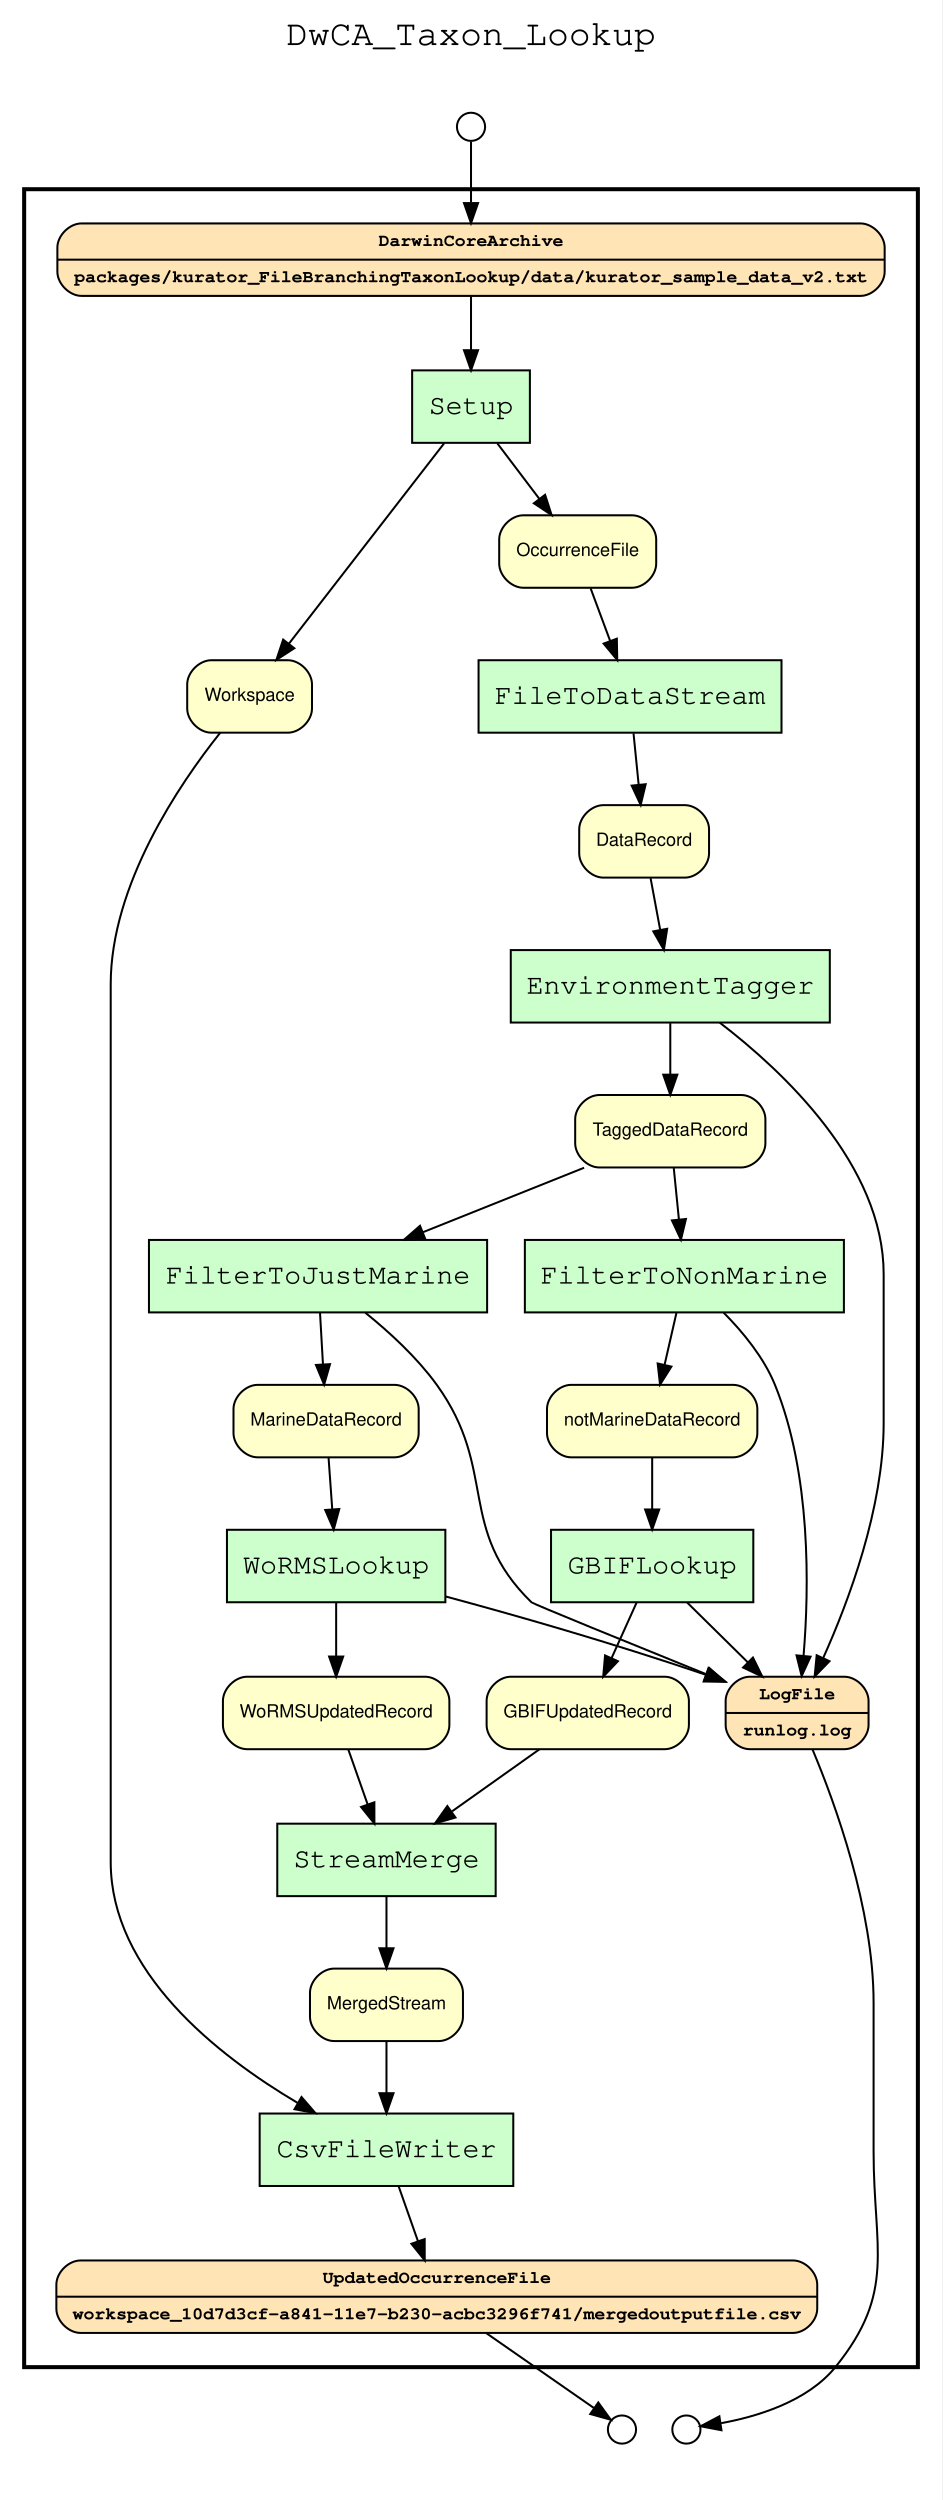
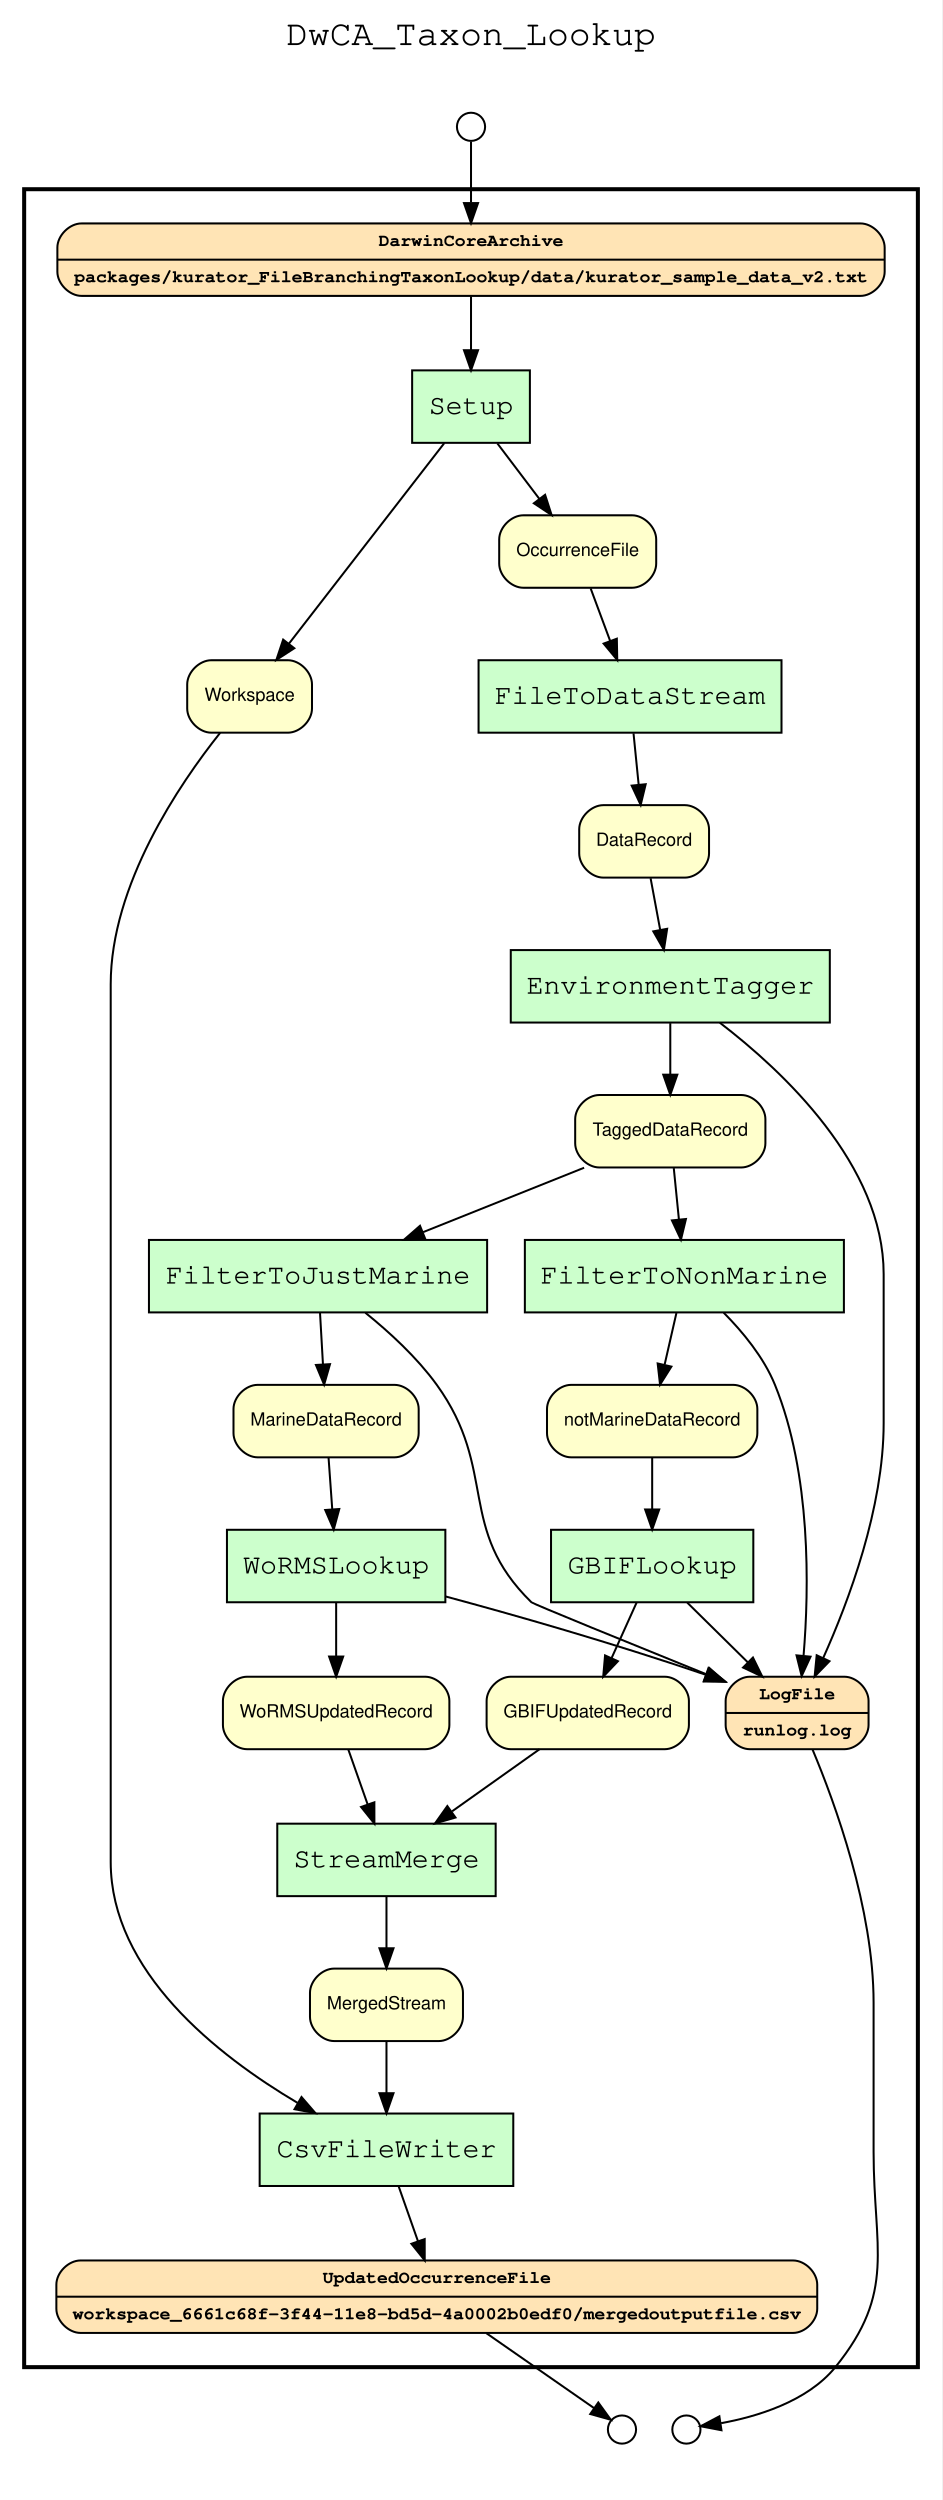
<svg xmlns="http://www.w3.org/2000/svg" width="468pt" height="1242pt" viewBox="0.00 0.00 468.00 1242.00">
  <g id="graph0" class="graph" transform="scale(1 1) rotate(0) translate(4 1238)">
    <polygon fill="white" stroke="none" points="-4,4 -4,-1238 464,-1238 464,4 -4,4" />
    <text text-anchor="middle" x="230" y="-1215.6" font-family="Courier,monospace" font-size="18.00">DwCA_Taxon_Lookup</text>
    <g id="clust1" class="cluster">
      <polygon fill="none" stroke="black" stroke-width="2" points="8,-62 8,-1144 452,-1144 452,-62 8,-62" />
    </g>
    <g id="clust2" class="cluster">
      <polygon fill="none" stroke="white" stroke-width="2" points="16,-70 16,-1136 444,-1136 444,-70 16,-70" />
    </g>
    <g id="clust3" class="cluster">
      <polygon fill="none" stroke="white" stroke-width="2" points="207,-1152 207,-1198 253,-1198 253,-1152 207,-1152" />
    </g>
    <g id="clust4" class="cluster">
      <polygon fill="none" stroke="white" stroke-width="2" points="215,-1160 215,-1190 245,-1190 245,-1160 215,-1160" />
    </g>
    <g id="clust5" class="cluster">
      <polygon fill="none" stroke="white" stroke-width="2" points="282,-8 282,-54 360,-54 360,-8 282,-8" />
    </g>
    <g id="clust6" class="cluster">
      <polygon fill="none" stroke="white" stroke-width="2" points="290,-16 290,-46 352,-46 352,-16 290,-16" />
    </g>
    <g id="node1" class="node">
      <polygon fill="#ccffcc" stroke="black" points="259.25,-1054 200.75,-1054 200.75,-1018 259.25,-1018 259.25,-1054" />
      <text text-anchor="middle" x="230" y="-1032.3" font-family="Courier,monospace" font-size="14.00">Setup</text>
    </g>
    <g id="node11" class="node">
      <path fill="#ffffcc" stroke="black" d="M139,-910C139,-910 101,-910 101,-910 95,-910 89,-904 89,-898 89,-898 89,-886 89,-886 89,-880 95,-874 101,-874 101,-874 139,-874 139,-874 145,-874 151,-880 151,-886 151,-886 151,-898 151,-898 151,-904 145,-910 139,-910" />
      <text text-anchor="middle" x="120" y="-889.8" font-family="Helvetica,sans-Serif" font-size="9.00">Workspace</text>
    </g>
    <g id="edge12" class="edge">
      <path fill="none" stroke="black" d="M216.731,-1017.87C197.488,-993.031 161.712,-946.846 139.476,-918.142" />
      <polygon fill="black" stroke="black" points="142.207,-915.951 133.316,-910.189 136.673,-920.238 142.207,-915.951" />
    </g>
    <g id="node12" class="node">
      <path fill="#ffffcc" stroke="black" d="M310,-982C310,-982 256,-982 256,-982 250,-982 244,-976 244,-970 244,-970 244,-958 244,-958 244,-952 250,-946 256,-946 256,-946 310,-946 310,-946 316,-946 322,-952 322,-958 322,-958 322,-970 322,-970 322,-976 316,-982 310,-982" />
      <text text-anchor="middle" x="283" y="-961.8" font-family="Helvetica,sans-Serif" font-size="9.00">OccurrenceFile</text>
    </g>
    <g id="edge13" class="edge">
      <path fill="none" stroke="black" d="M243.101,-1017.7C249.391,-1009.39 257.047,-999.277 263.965,-990.141" />
      <polygon fill="black" stroke="black" points="266.804,-992.19 270.05,-982.104 261.223,-987.964 266.804,-992.19" />
    </g>
    <g id="node2" class="node">
      <polygon fill="#ccffcc" stroke="black" points="384.25,-910 233.75,-910 233.75,-874 384.25,-874 384.25,-910" />
      <text text-anchor="middle" x="309" y="-888.3" font-family="Courier,monospace" font-size="14.00">FileToDataStream</text>
    </g>
    <g id="node13" class="node">
      <path fill="#ffffcc" stroke="black" d="M336.25,-838C336.25,-838 295.75,-838 295.75,-838 289.75,-838 283.75,-832 283.75,-826 283.75,-826 283.75,-814 283.75,-814 283.75,-808 289.75,-802 295.75,-802 295.75,-802 336.25,-802 336.25,-802 342.25,-802 348.25,-808 348.25,-814 348.25,-814 348.25,-826 348.25,-826 348.25,-832 342.25,-838 336.25,-838" />
      <text text-anchor="middle" x="316" y="-817.8" font-family="Helvetica,sans-Serif" font-size="9.00">DataRecord</text>
    </g>
    <g id="edge14" class="edge">
      <path fill="none" stroke="black" d="M310.73,-873.697C311.502,-865.983 312.429,-856.712 313.289,-848.112" />
      <polygon fill="black" stroke="black" points="316.777,-848.403 314.29,-838.104 309.812,-847.706 316.777,-848.403" />
    </g>
    <g id="node3" class="node">
      <polygon fill="#ccffcc" stroke="black" points="408.25,-766 249.75,-766 249.75,-730 408.25,-730 408.25,-766" />
      <text text-anchor="middle" x="329" y="-744.3" font-family="Courier,monospace" font-size="14.00">EnvironmentTagger</text>
    </g>
    <g id="node14" class="node">
      <path fill="#ffffcc" stroke="black" d="M364.25,-694C364.25,-694 293.75,-694 293.75,-694 287.75,-694 281.75,-688 281.75,-682 281.75,-682 281.75,-670 281.75,-670 281.75,-664 287.75,-658 293.75,-658 293.75,-658 364.25,-658 364.25,-658 370.25,-658 376.25,-664 376.25,-670 376.25,-670 376.25,-682 376.25,-682 376.25,-688 370.25,-694 364.25,-694" />
      <text text-anchor="middle" x="329" y="-673.8" font-family="Helvetica,sans-Serif" font-size="9.00">TaggedDataRecord</text>
    </g>
    <g id="edge16" class="edge">
      <path fill="none" stroke="black" d="M329,-729.697C329,-721.983 329,-712.712 329,-704.112" />
      <polygon fill="black" stroke="black" points="332.5,-704.104 329,-694.104 325.5,-704.104 332.5,-704.104" />
    </g>
    <g id="node20" class="node">
      <path fill="#ffe4b5" stroke="black" d="M368.5,-369C368.5,-369 415.5,-369 415.5,-369 421.5,-369 427.5,-375 427.5,-381 427.5,-381 427.5,-393 427.5,-393 427.5,-399 421.5,-405 415.5,-405 415.5,-405 368.5,-405 368.5,-405 362.5,-405 356.5,-399 356.5,-393 356.5,-393 356.5,-381 356.5,-381 356.5,-375 362.5,-369 368.5,-369" />
      <text text-anchor="middle" x="392" y="-393.8" font-family="Courier,monospace" font-weight="bold" font-size="9.00">LogFile</text>
      <polyline fill="none" stroke="black" points="356.5,-387 427.5,-387 " />
      <text text-anchor="middle" x="392" y="-375.8" font-family="Courier,monospace" font-weight="bold" font-size="9.00">runlog.log</text>
    </g>
    <g id="edge15" class="edge">
      <path fill="none" stroke="black" d="M353.585,-729.928C384.898,-705.958 435,-659.145 435,-605 435,-605 435,-605 435,-531 435,-488.794 417.609,-442.435 404.947,-414.276" />
      <polygon fill="black" stroke="black" points="408.081,-412.714 400.702,-405.111 401.729,-415.656 408.081,-412.714" />
    </g>
    <g id="node4" class="node">
      <polygon fill="#ccffcc" stroke="black" points="238,-622 70,-622 70,-586 238,-586 238,-622" />
      <text text-anchor="middle" x="154" y="-600.3" font-family="Courier,monospace" font-size="14.00">FilterToJustMarine</text>
    </g>
    <g id="node15" class="node">
      <path fill="#ffffcc" stroke="black" d="M192,-550C192,-550 124,-550 124,-550 118,-550 112,-544 112,-538 112,-538 112,-526 112,-526 112,-520 118,-514 124,-514 124,-514 192,-514 192,-514 198,-514 204,-520 204,-526 204,-526 204,-538 204,-538 204,-544 198,-550 192,-550" />
      <text text-anchor="middle" x="158" y="-529.8" font-family="Helvetica,sans-Serif" font-size="9.00">MarineDataRecord</text>
    </g>
    <g id="edge18" class="edge">
      <path fill="none" stroke="black" d="M154.989,-585.697C155.43,-577.983 155.959,-568.712 156.451,-560.112" />
      <polygon fill="black" stroke="black" points="159.946,-560.288 157.023,-550.104 152.958,-559.888 159.946,-560.288" />
    </g>
    <g id="edge17" class="edge">
      <path fill="none" stroke="black" d="M177.497,-585.838C189.315,-576.301 203.176,-563.626 213,-550 243.616,-507.538 222.577,-478.604 260,-442 260.857,-441.162 308.989,-421.574 346.882,-406.229" />
      <polygon fill="black" stroke="black" points="348.303,-409.43 356.26,-402.434 345.677,-402.941 348.303,-409.43" />
    </g>
    <g id="node5" class="node">
      <polygon fill="#ccffcc" stroke="black" points="415.25,-622 256.75,-622 256.75,-586 415.25,-586 415.25,-622" />
      <text text-anchor="middle" x="336" y="-600.3" font-family="Courier,monospace" font-size="14.00">FilterToNonMarine</text>
    </g>
    <g id="node16" class="node">
      <path fill="#ffffcc" stroke="black" d="M360.25,-550C360.25,-550 279.75,-550 279.75,-550 273.75,-550 267.75,-544 267.75,-538 267.75,-538 267.75,-526 267.75,-526 267.75,-520 273.75,-514 279.75,-514 279.75,-514 360.25,-514 360.25,-514 366.25,-514 372.25,-520 372.25,-526 372.25,-526 372.25,-538 372.25,-538 372.25,-544 366.25,-550 360.25,-550" />
      <text text-anchor="middle" x="320" y="-529.8" font-family="Helvetica,sans-Serif" font-size="9.00">notMarineDataRecord</text>
    </g>
    <g id="edge20" class="edge">
      <path fill="none" stroke="black" d="M332.045,-585.697C330.282,-577.983 328.163,-568.712 326.197,-560.112" />
      <polygon fill="black" stroke="black" points="329.55,-559.073 323.91,-550.104 322.726,-560.633 329.55,-559.073" />
    </g>
    <g id="edge19" class="edge">
      <path fill="none" stroke="black" d="M355.525,-585.852C364.978,-576.32 375.458,-563.643 381,-550 399.016,-505.652 397.971,-448.862 395.226,-415.646" />
      <polygon fill="black" stroke="black" points="398.677,-414.965 394.255,-405.338 391.708,-415.622 398.677,-414.965" />
    </g>
    <g id="node6" class="node">
      <polygon fill="#ccffcc" stroke="black" points="217.25,-478 108.75,-478 108.75,-442 217.25,-442 217.25,-478" />
      <text text-anchor="middle" x="163" y="-456.3" font-family="Courier,monospace" font-size="14.00">WoRMSLookup</text>
    </g>
    <g id="node17" class="node">
      <path fill="#ffffcc" stroke="black" d="M207.25,-405C207.25,-405 118.75,-405 118.75,-405 112.75,-405 106.75,-399 106.75,-393 106.75,-393 106.75,-381 106.75,-381 106.75,-375 112.75,-369 118.75,-369 118.75,-369 207.25,-369 207.25,-369 213.25,-369 219.25,-375 219.25,-381 219.25,-381 219.25,-393 219.25,-393 219.25,-399 213.25,-405 207.25,-405" />
      <text text-anchor="middle" x="163" y="-384.8" font-family="Helvetica,sans-Serif" font-size="9.00">WoRMSUpdatedRecord</text>
    </g>
    <g id="edge22" class="edge">
      <path fill="none" stroke="black" d="M163,-441.813C163,-433.789 163,-424.047 163,-415.069" />
      <polygon fill="black" stroke="black" points="166.5,-415.029 163,-405.029 159.5,-415.029 166.5,-415.029" />
    </g>
    <g id="edge21" class="edge">
      <path fill="none" stroke="black" d="M217.388,-444.87C252.022,-435.521 297.954,-422.475 346.785,-405.916" />
      <polygon fill="black" stroke="black" points="347.933,-409.222 356.26,-402.671 345.665,-402.6 347.933,-409.222" />
    </g>
    <g id="node7" class="node">
      <polygon fill="#ccffcc" stroke="black" points="370.25,-478 269.75,-478 269.75,-442 370.25,-442 370.25,-478" />
      <text text-anchor="middle" x="320" y="-456.3" font-family="Courier,monospace" font-size="14.00">GBIFLookup</text>
    </g>
    <g id="node18" class="node">
      <path fill="#ffffcc" stroke="black" d="M326.25,-405C326.25,-405 249.75,-405 249.75,-405 243.75,-405 237.75,-399 237.75,-393 237.75,-393 237.75,-381 237.75,-381 237.75,-375 243.75,-369 249.75,-369 249.75,-369 326.25,-369 326.25,-369 332.25,-369 338.25,-375 338.25,-381 338.25,-381 338.25,-393 338.25,-393 338.25,-399 332.25,-405 326.25,-405" />
      <text text-anchor="middle" x="288" y="-384.8" font-family="Helvetica,sans-Serif" font-size="9.00">GBIFUpdatedRecord</text>
    </g>
    <g id="edge24" class="edge">
      <path fill="none" stroke="black" d="M312.254,-441.813C308.52,-433.528 303.96,-423.41 299.805,-414.193" />
      <polygon fill="black" stroke="black" points="302.975,-412.707 295.675,-405.029 296.593,-415.584 302.975,-412.707" />
    </g>
    <g id="edge23" class="edge">
      <path fill="none" stroke="black" d="M337.429,-441.813C346.45,-432.917 357.613,-421.909 367.488,-412.172" />
      <polygon fill="black" stroke="black" points="370.068,-414.542 374.731,-405.029 365.153,-409.558 370.068,-414.542" />
    </g>
    <g id="node8" class="node">
      <polygon fill="#ccffcc" stroke="black" points="242.25,-332 133.75,-332 133.75,-296 242.25,-296 242.25,-332" />
      <text text-anchor="middle" x="188" y="-310.3" font-family="Courier,monospace" font-size="14.00">StreamMerge</text>
    </g>
    <g id="node19" class="node">
      <path fill="#ffffcc" stroke="black" d="M214,-260C214,-260 162,-260 162,-260 156,-260 150,-254 150,-248 150,-248 150,-236 150,-236 150,-230 156,-224 162,-224 162,-224 214,-224 214,-224 220,-224 226,-230 226,-236 226,-236 226,-248 226,-248 226,-254 220,-260 214,-260" />
      <text text-anchor="middle" x="188" y="-239.8" font-family="Helvetica,sans-Serif" font-size="9.00">MergedStream</text>
    </g>
    <g id="edge25" class="edge">
      <path fill="none" stroke="black" d="M188,-295.697C188,-287.983 188,-278.712 188,-270.112" />
      <polygon fill="black" stroke="black" points="191.5,-270.104 188,-260.104 184.5,-270.104 191.5,-270.104" />
    </g>
    <g id="node9" class="node">
      <polygon fill="#ccffcc" stroke="black" points="251,-188 125,-188 125,-152 251,-152 251,-188" />
      <text text-anchor="middle" x="188" y="-166.3" font-family="Courier,monospace" font-size="14.00">CsvFileWriter</text>
    </g>
    <g id="node21" class="node">
      <path fill="#ffe4b5" stroke="black" d="M36,-79C36,-79 390,-79 390,-79 396,-79 402,-85 402,-91 402,-91 402,-103 402,-103 402,-109 396,-115 390,-115 390,-115 36,-115 36,-115 30,-115 24,-109 24,-103 24,-103 24,-91 24,-91 24,-85 30,-79 36,-79" />
      <text text-anchor="middle" x="213" y="-103.8" font-family="Courier,monospace" font-weight="bold" font-size="9.00">UpdatedOccurrenceFile</text>
      <polyline fill="none" stroke="black" points="24,-97 402,-97 " />
-       <text text-anchor="middle" x="213" y="-85.8" font-family="Courier,monospace" font-weight="bold" font-size="9.00">workspace_10d7d3cf-a841-11e7-b230-acbc3296f741/mergedoutputfile.csv</text>
+       <text text-anchor="middle" x="213" y="-85.8" font-family="Courier,monospace" font-weight="bold" font-size="9.00">workspace_6661c68f-3f44-11e8-bd5d-4a0002b0edf0/mergedoutputfile.csv</text>
    </g>
    <g id="edge26" class="edge">
      <path fill="none" stroke="black" d="M194.052,-151.813C196.938,-143.615 200.457,-133.623 203.674,-124.485" />
      <polygon fill="black" stroke="black" points="206.984,-125.624 207.004,-115.029 200.381,-123.299 206.984,-125.624" />
    </g>
    <g id="node10" class="node">
      <path fill="#ffe4b5" stroke="black" d="M36.5,-1091C36.5,-1091 423.5,-1091 423.5,-1091 429.5,-1091 435.5,-1097 435.5,-1103 435.5,-1103 435.5,-1115 435.5,-1115 435.5,-1121 429.5,-1127 423.5,-1127 423.5,-1127 36.5,-1127 36.5,-1127 30.5,-1127 24.5,-1121 24.5,-1115 24.5,-1115 24.5,-1103 24.5,-1103 24.5,-1097 30.5,-1091 36.5,-1091" />
      <text text-anchor="middle" x="230" y="-1115.8" font-family="Courier,monospace" font-weight="bold" font-size="9.00">DarwinCoreArchive</text>
      <polyline fill="none" stroke="black" points="24.5,-1109 435.5,-1109 " />
      <text text-anchor="middle" x="230" y="-1097.8" font-family="Courier,monospace" font-weight="bold" font-size="9.00">packages/kurator_FileBranchingTaxonLookup/data/kurator_sample_data_v2.txt</text>
    </g>
    <g id="edge1" class="edge">
      <path fill="none" stroke="black" d="M230,-1090.81C230,-1082.79 230,-1073.05 230,-1064.07" />
      <polygon fill="black" stroke="black" points="233.5,-1064.03 230,-1054.03 226.5,-1064.03 233.5,-1064.03" />
    </g>
    <g id="edge2" class="edge">
      <path fill="none" stroke="black" d="M105.367,-873.93C85.112,-848.496 51,-798.336 51,-749 51,-749 51,-749 51,-313 51,-258.541 103.833,-216.959 143.881,-193.262" />
      <polygon fill="black" stroke="black" points="145.785,-196.205 152.719,-188.195 142.303,-190.132 145.785,-196.205" />
    </g>
    <g id="edge3" class="edge">
      <path fill="none" stroke="black" d="M289.427,-945.697C292.355,-937.813 295.887,-928.304 299.14,-919.546" />
      <polygon fill="black" stroke="black" points="302.446,-920.697 302.647,-910.104 295.884,-918.26 302.446,-920.697" />
    </g>
    <g id="edge4" class="edge">
      <path fill="none" stroke="black" d="M319.213,-801.697C320.646,-793.983 322.368,-784.712 323.965,-776.112" />
      <polygon fill="black" stroke="black" points="327.439,-776.575 325.823,-766.104 320.556,-775.297 327.439,-776.575" />
    </g>
    <g id="edge5" class="edge">
      <path fill="none" stroke="black" d="M286.19,-657.876C262.054,-648.222 231.716,-636.087 206.194,-625.878" />
      <polygon fill="black" stroke="black" points="207.255,-622.533 196.671,-622.068 204.656,-629.032 207.255,-622.533" />
    </g>
    <g id="edge6" class="edge">
      <path fill="none" stroke="black" d="M330.73,-657.697C331.502,-649.983 332.429,-640.712 333.289,-632.112" />
      <polygon fill="black" stroke="black" points="336.777,-632.403 334.29,-622.104 329.812,-631.706 336.777,-632.403" />
    </g>
    <g id="edge7" class="edge">
      <path fill="none" stroke="black" d="M159.236,-513.697C159.787,-505.983 160.449,-496.712 161.063,-488.112" />
      <polygon fill="black" stroke="black" points="164.557,-488.328 161.778,-478.104 157.575,-487.83 164.557,-488.328" />
    </g>
    <g id="edge8" class="edge">
      <path fill="none" stroke="black" d="M320,-513.697C320,-505.983 320,-496.712 320,-488.112" />
      <polygon fill="black" stroke="black" points="323.5,-488.104 320,-478.104 316.5,-488.104 323.5,-488.104" />
    </g>
    <g id="edge9" class="edge">
      <path fill="none" stroke="black" d="M169.052,-368.813C171.938,-360.615 175.457,-350.623 178.674,-341.485" />
      <polygon fill="black" stroke="black" points="181.984,-342.624 182.004,-332.029 175.381,-340.299 181.984,-342.624" />
    </g>
    <g id="edge10" class="edge">
      <path fill="none" stroke="black" d="M264.048,-368.994C251.032,-359.753 234.75,-348.192 220.594,-338.142" />
      <polygon fill="black" stroke="black" points="222.284,-335.049 212.104,-332.114 218.231,-340.757 222.284,-335.049" />
    </g>
    <g id="edge11" class="edge">
      <path fill="none" stroke="black" d="M188,-223.697C188,-215.983 188,-206.712 188,-198.112" />
      <polygon fill="black" stroke="black" points="191.5,-198.104 188,-188.104 184.5,-198.104 191.5,-198.104" />
    </g>
    <g id="node23" class="node">
      <ellipse fill="none" stroke="black" cx="337" cy="-31" rx="7" ry="7" />
    </g>
    <g id="edge28" class="edge">
      <path fill="none" stroke="black" d="M399.69,-368.781C410.794,-342.305 430,-289.752 430,-243 430,-243 430,-243 430,-169 430,-120.701 441.396,-99.535 411,-62 396.965,-44.668 371.346,-37.273 354.245,-34.169" />
      <polygon fill="black" stroke="black" points="354.422,-30.657 344.014,-32.637 353.386,-37.58 354.422,-30.657" />
    </g>
    <g id="node24" class="node">
      <ellipse fill="none" stroke="black" cx="305" cy="-31" rx="7" ry="7" />
    </g>
    <g id="edge29" class="edge">
      <path fill="none" stroke="black" d="M237.654,-78.849C254.78,-66.936 276.977,-51.495 291.108,-41.664" />
      <polygon fill="black" stroke="black" points="293.231,-44.451 299.441,-35.867 289.234,-38.704 293.231,-44.451" />
    </g>
    <g id="node22" class="node">
      <ellipse fill="none" stroke="black" cx="230" cy="-1175" rx="7" ry="7" />
    </g>
    <g id="edge27" class="edge">
      <path fill="none" stroke="black" d="M230,-1167.63C230,-1160.54 230,-1148.6 230,-1137.42" />
      <polygon fill="black" stroke="black" points="233.5,-1137.12 230,-1127.12 226.5,-1137.12 233.5,-1137.12" />
    </g>
  </g>
</svg>
